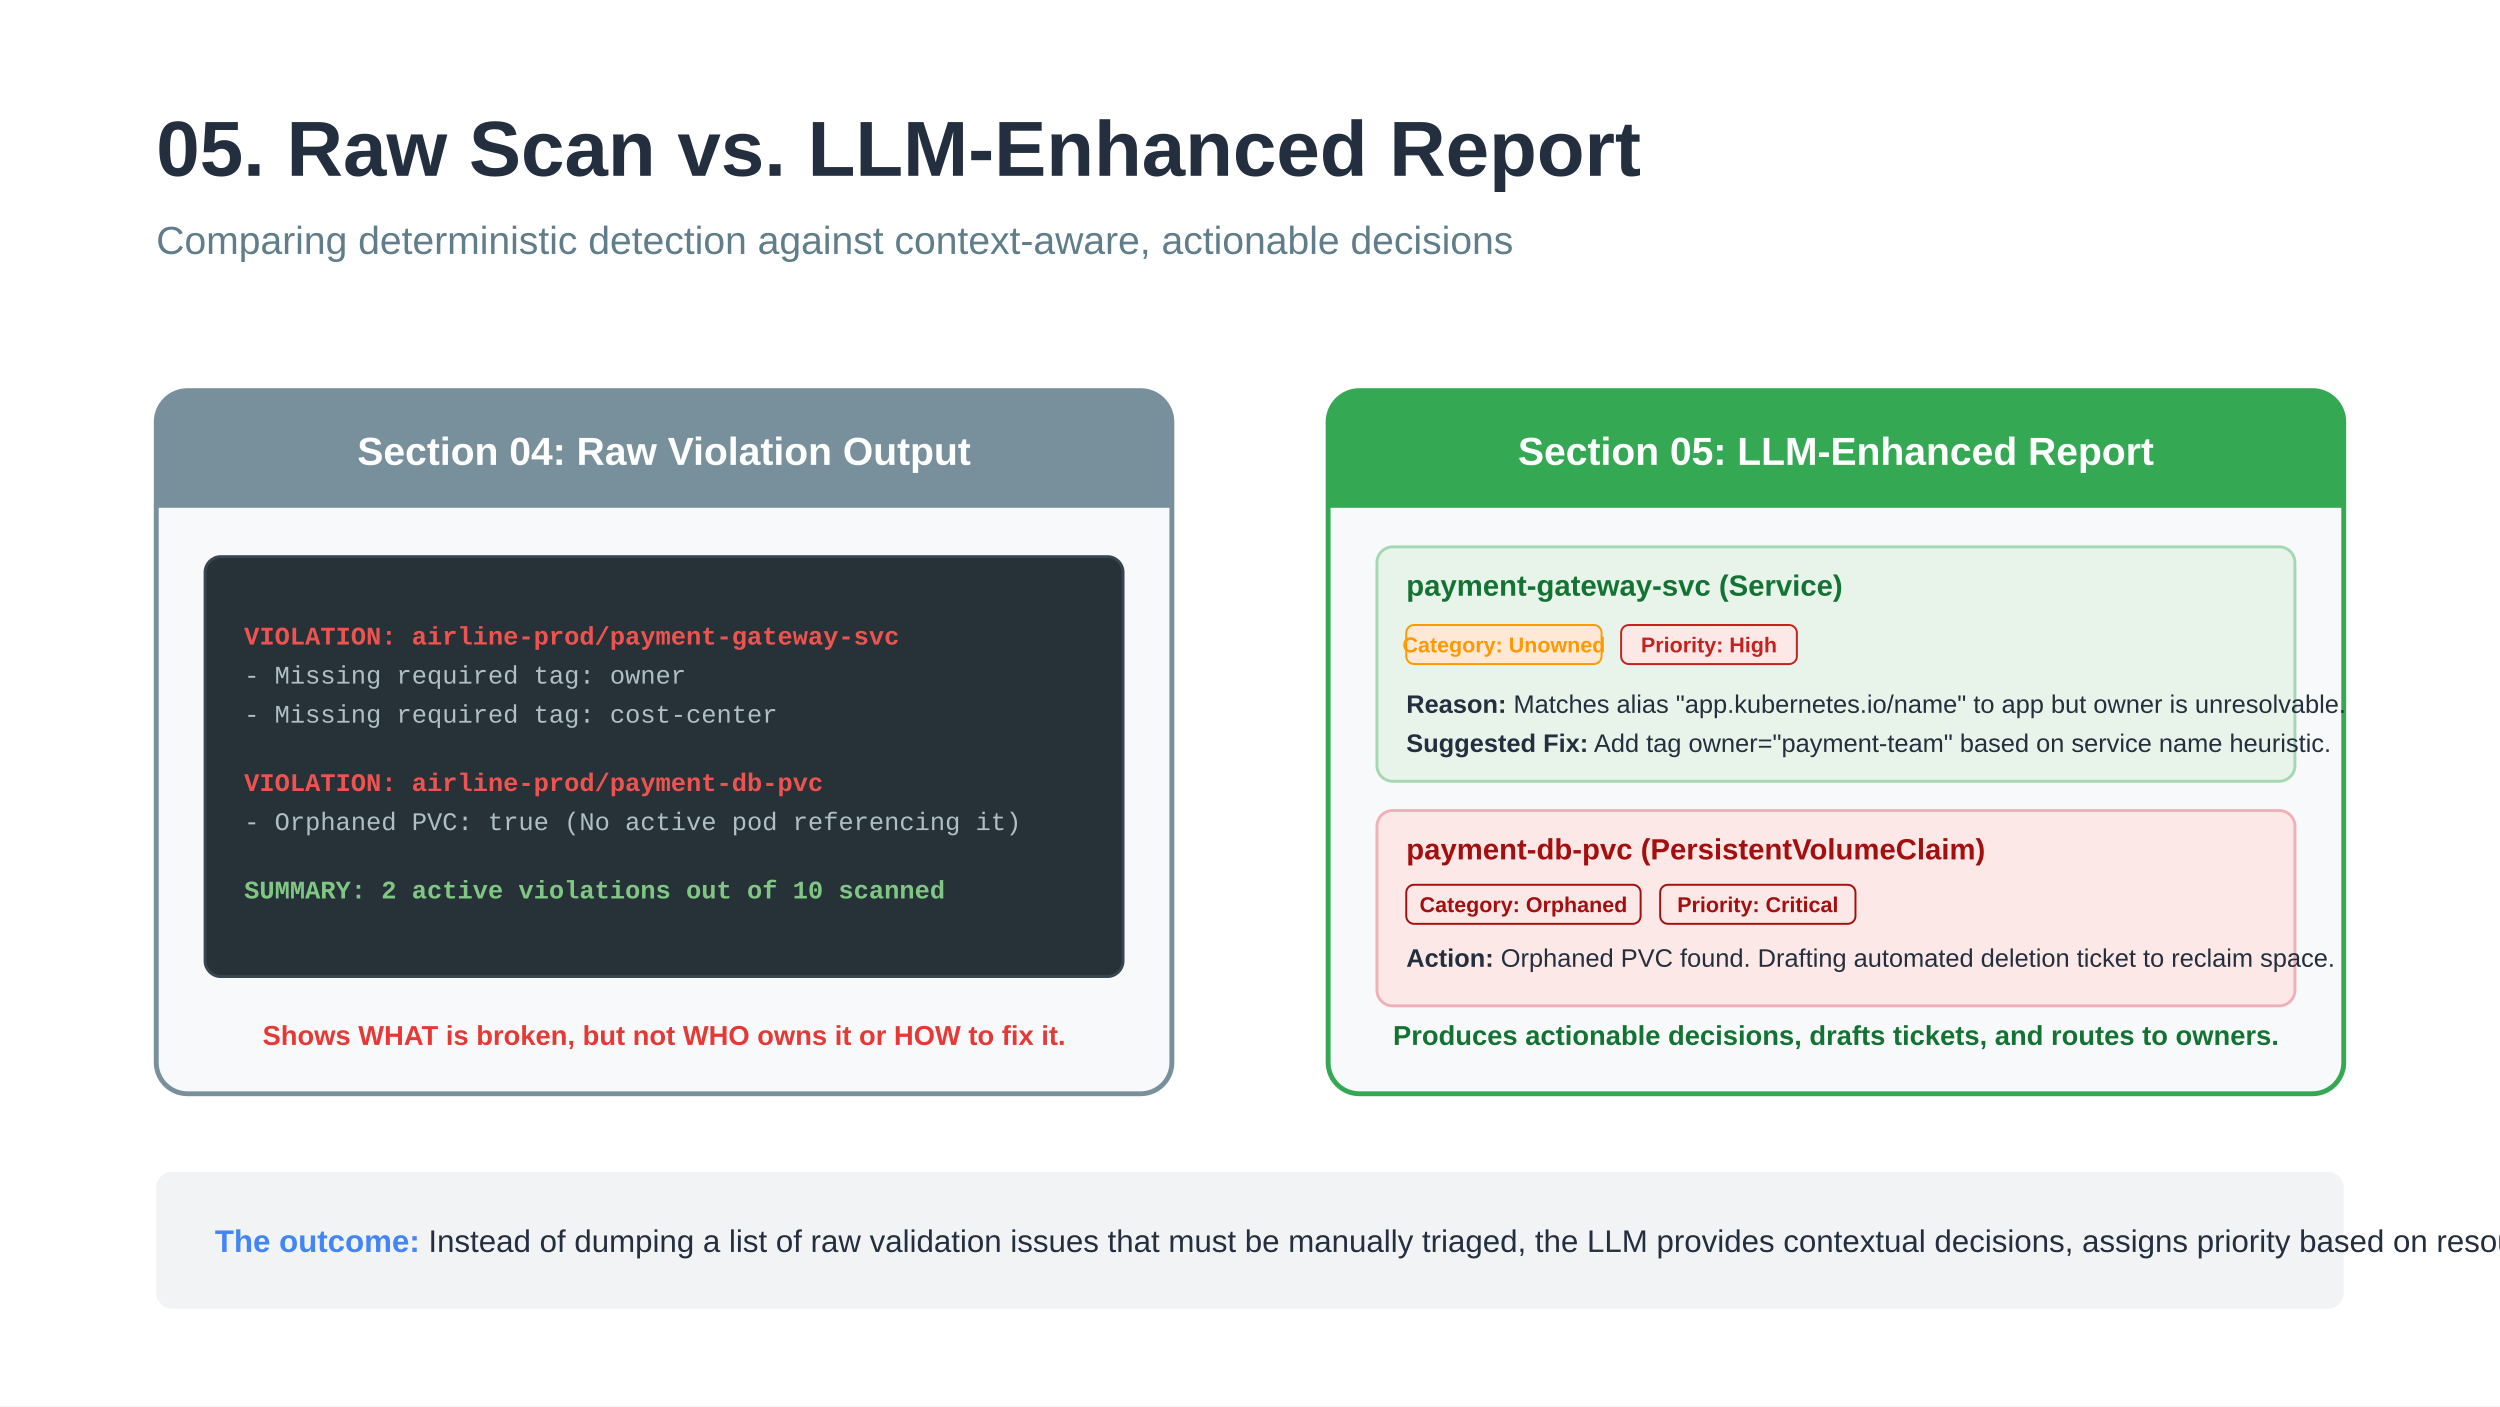
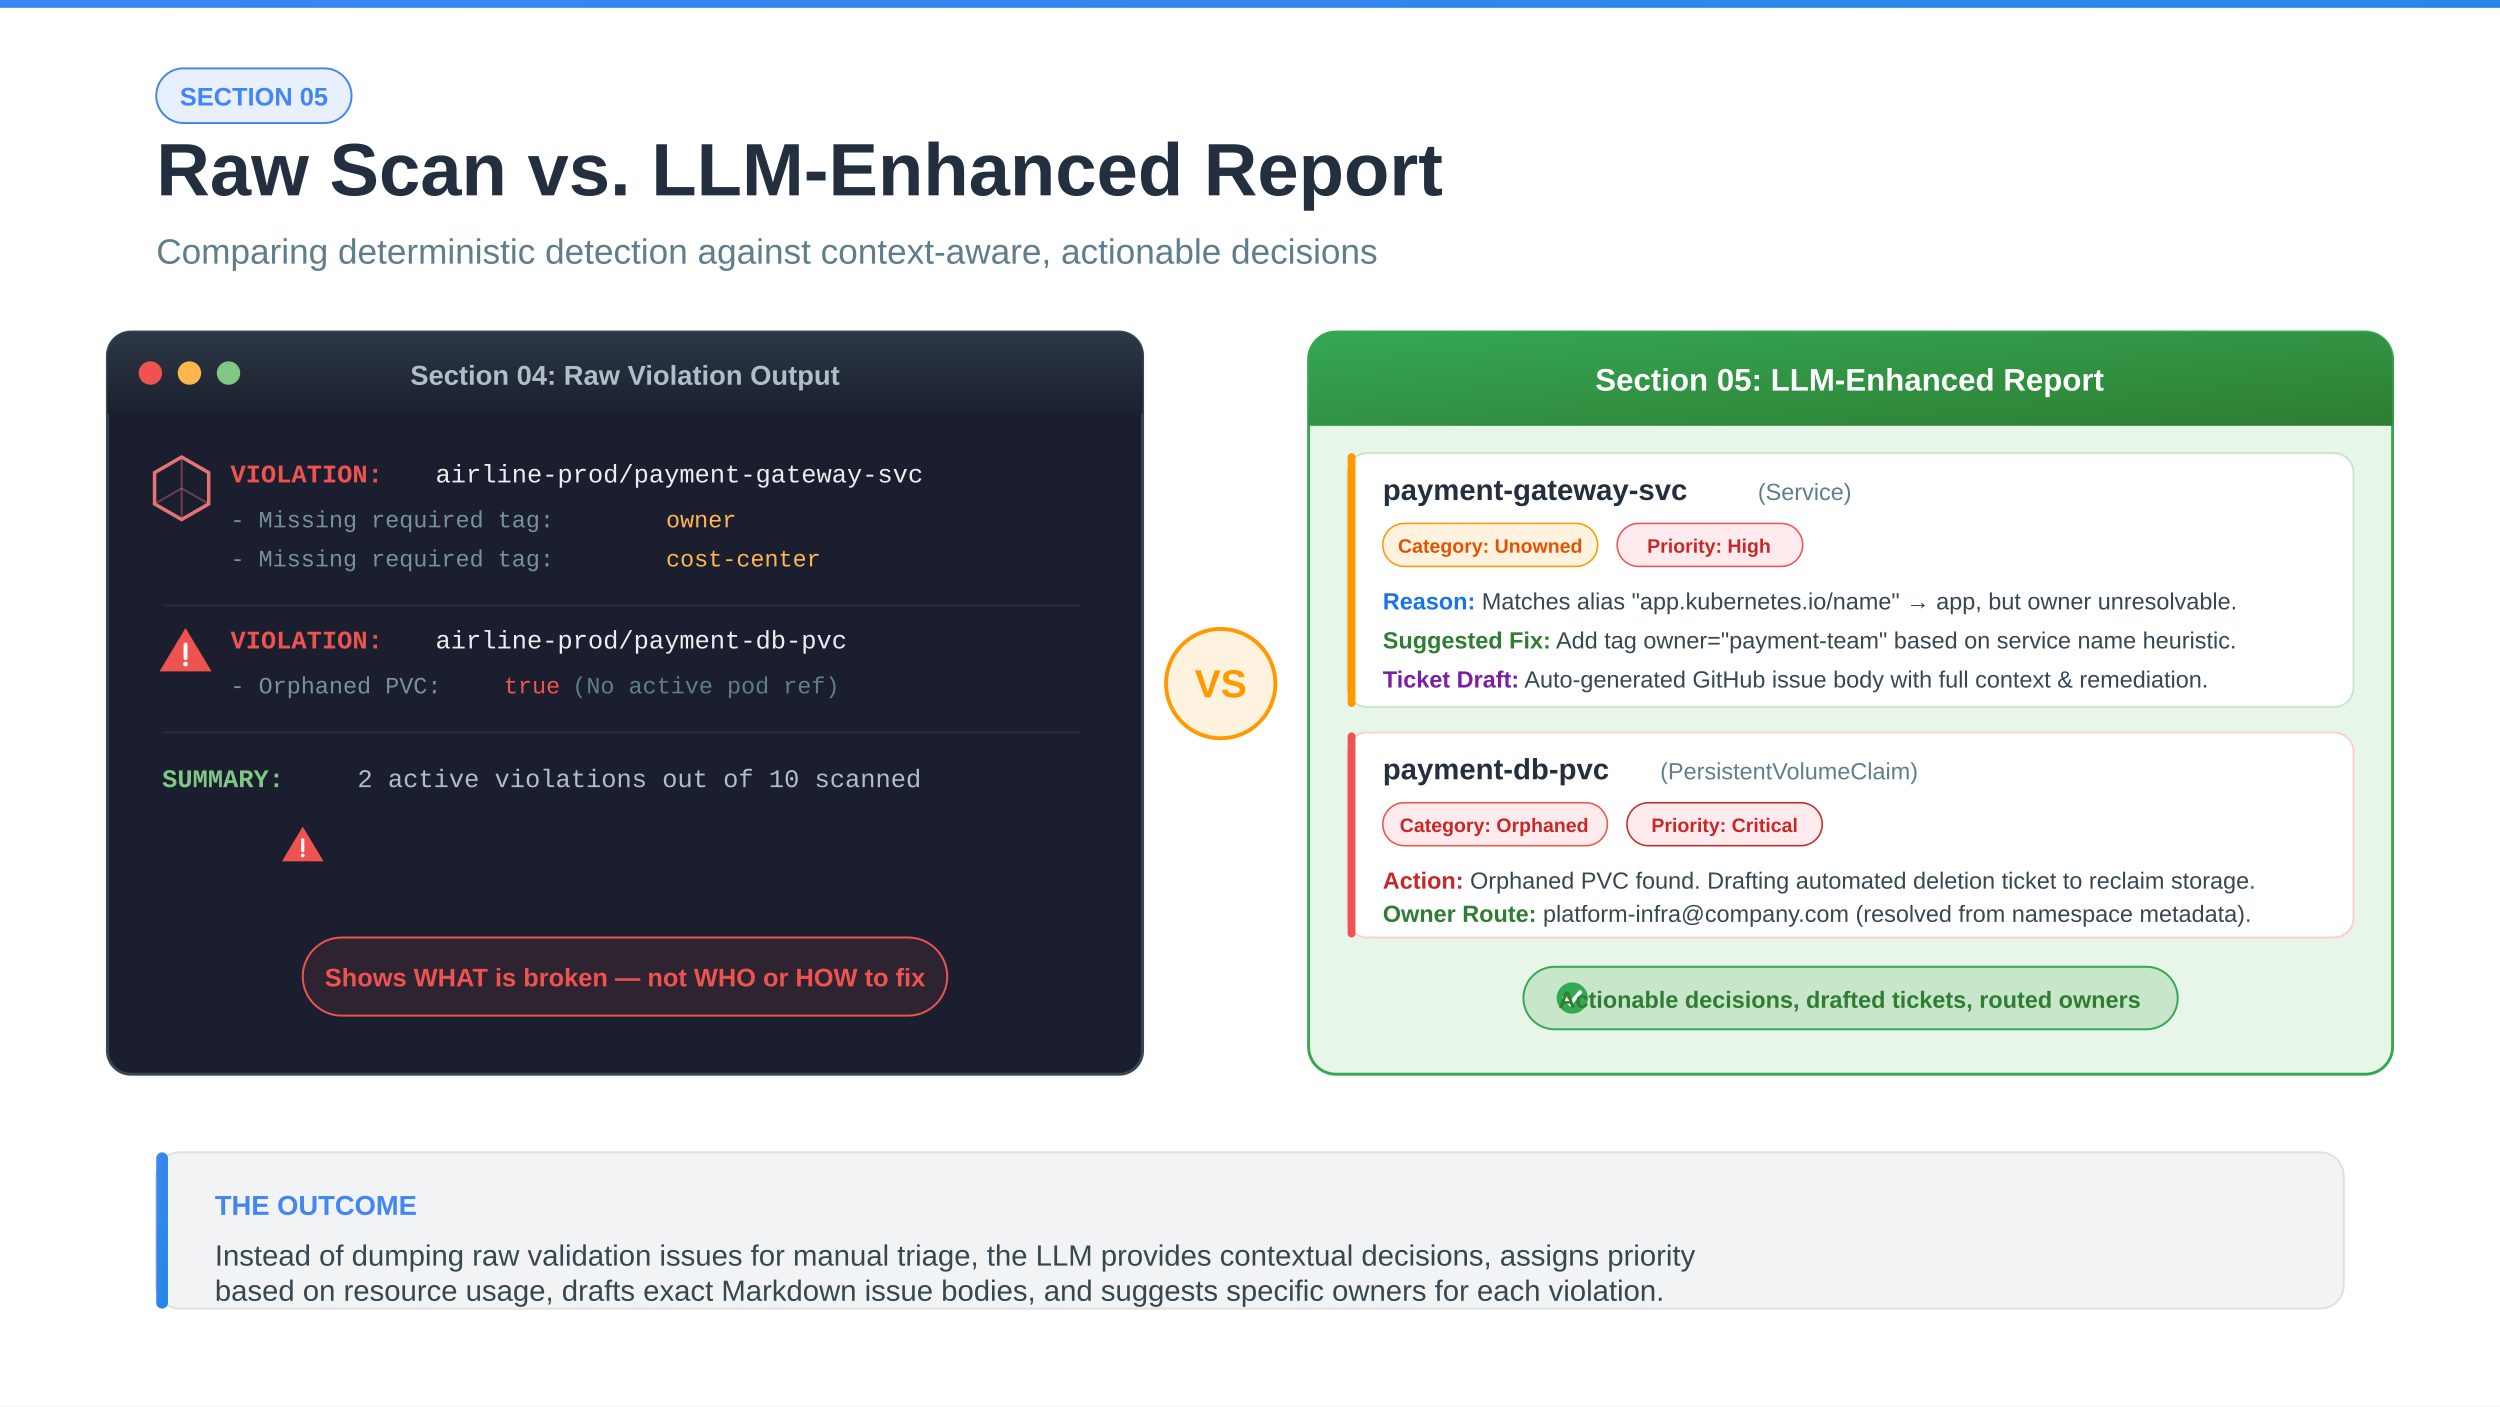
<svg xmlns="http://www.w3.org/2000/svg" viewBox="0 0 1280 720" width="100%" height="100%">
+   <defs>
+     <linearGradient id="accent-blue" x1="0" y1="0" x2="1" y2="1">
+       <stop offset="0%" stop-color="#4285F4" />
+       <stop offset="100%" stop-color="#1E88E5" />
+     </linearGradient>
+     <linearGradient id="accent-green" x1="0" y1="0" x2="1" y2="1">
+       <stop offset="0%" stop-color="#34A853" />
+       <stop offset="100%" stop-color="#2E7D32" />
+     </linearGradient>
+     <linearGradient id="ide-header" x1="0" y1="0" x2="0" y2="1">
+       <stop offset="0%" stop-color="#2D3748" />
+       <stop offset="100%" stop-color="#1A202C" />
+     </linearGradient>
+     <g id="icon-pod">
+       <polygon points="0,-16 13.86,-8 13.86,8 0,16 -13.86,8 -13.86,-8" fill="none" stroke="#E57373" stroke-width="1.8" />
+       <line x1="0" y1="-16" x2="0" y2="16" stroke="#E57373" stroke-width="1" opacity="0.4" />
+       <line x1="0" y1="0" x2="13.86" y2="8" stroke="#E57373" stroke-width="1" opacity="0.4" />
+       <line x1="0" y1="0" x2="-13.86" y2="8" stroke="#E57373" stroke-width="1" opacity="0.4" />
+     </g>
+     <g id="icon-warning">
+       <polygon points="0,-12 12,8 -12,8" fill="#EF5350" stroke="#EF5350" stroke-width="1.5" />
+       <circle cx="0" cy="5" r="1.2" fill="#ffffff" />
+       <line x1="0" y1="-5" x2="0" y2="2" stroke="#ffffff" stroke-width="2" stroke-linecap="round" />
+     </g>
+     <g id="icon-check">
+       <circle cx="0" cy="0" r="8" fill="#34A853" />
+       <path d="M -4 0 L -1 3 L 4 -3" fill="none" stroke="#FFFFFF" stroke-width="2" stroke-linecap="round" />
+     </g>
+   </defs>
  <rect width="1280" height="720" fill="#FFFFFF" />
-   <text x="80" y="90" font-family="Arial, sans-serif" font-size="40" font-weight="bold" fill="#232F3E">05. Raw Scan vs. LLM-Enhanced Report</text>
-   <text x="80" y="130" font-family="Arial, sans-serif" font-size="20" fill="#607D8B">Comparing deterministic detection against context-aware, actionable decisions</text>
-   <g transform="translate(80, 200)">
-     <rect width="520" height="360" rx="16" fill="#F8F9FA" stroke="#78909C" stroke-width="2.5" />
-     <path d="M 0 16 A 16 16 0 0 1 16 0 L 504 0 A 16 16 0 0 1 520 16 L 520 60 L 0 60 Z" fill="#78909C" />
-     <text x="260" y="38" font-family="Arial, sans-serif" font-size="20" font-weight="bold" fill="#FFFFFF" text-anchor="middle">Section 04: Raw Violation Output</text>
-     <rect x="25" y="85" width="470" height="215" rx="8" fill="#263238" stroke="#37474F" stroke-width="1.5" />
-     <g transform="translate(45, 115)">
-       <text x="0" y="15" font-family="Courier New, monospace" font-size="13" fill="#EF5350" font-weight="bold">VIOLATION: airline-prod/payment-gateway-svc</text>
-       <text x="0" y="35" font-family="Courier New, monospace" font-size="13" fill="#B0BEC5">- Missing required tag: owner</text>
-       <text x="0" y="55" font-family="Courier New, monospace" font-size="13" fill="#B0BEC5">- Missing required tag: cost-center</text>
-       <text x="0" y="90" font-family="Courier New, monospace" font-size="13" fill="#EF5350" font-weight="bold">VIOLATION: airline-prod/payment-db-pvc</text>
-       <text x="0" y="110" font-family="Courier New, monospace" font-size="13" fill="#B0BEC5">- Orphaned PVC: true (No active pod referencing it)</text>
-       <text x="0" y="145" font-family="Courier New, monospace" font-size="13" fill="#81C784" font-weight="bold">SUMMARY: 2 active violations out of 10 scanned</text>
+   <rect x="0" y="0" width="1280" height="4" fill="url(#accent-blue)" />
+   <rect x="80" y="35" width="100" height="28" rx="14" fill="#E8F0FE" stroke="#4285F4" stroke-width="1" />
+   <text x="130" y="54" font-family="Arial, sans-serif" font-size="13" font-weight="bold" fill="#4285F4" text-anchor="middle">SECTION 05</text>
+   <text x="80" y="100" font-family="Arial, sans-serif" font-size="38" font-weight="bold" fill="#232F3E">Raw Scan vs. LLM-Enhanced Report</text>
+   <text x="80" y="135" font-family="Arial, sans-serif" font-size="18" fill="#607D8B">Comparing deterministic detection against context-aware, actionable decisions</text>
+   <g transform="translate(625, 350)">
+     <circle cx="0" cy="0" r="28" fill="#FFF3E0" stroke="#FF9900" stroke-width="2" />
+     <text x="0" y="7" font-family="Arial, sans-serif" font-size="20" font-weight="bold" fill="#FF9900" text-anchor="middle">VS</text>
+   </g>
+   <g transform="translate(55, 170)">
+     <rect width="530" height="380" rx="12" fill="#1A1E2E" stroke="#37474F" stroke-width="1.5" />
+     <path d="M 0 12 A 12 12 0 0 1 12 0 L 518 0 A 12 12 0 0 1 530 12 L 530 42 L 0 42 Z" fill="url(#ide-header)" />
+     <circle cx="22" cy="21" r="6" fill="#EF5350" />
+     <circle cx="42" cy="21" r="6" fill="#FFB74D" />
+     <circle cx="62" cy="21" r="6" fill="#81C784" />
+     <text x="265" y="27" font-family="Arial, sans-serif" font-size="14" font-weight="bold" fill="#B0BEC5" text-anchor="middle">Section 04: Raw Violation Output</text>
+     <g transform="translate(28, 65)">
+       <use href="#icon-pod" x="10" y="15" />
+       <text x="35" y="12" font-family="Courier New, monospace" font-size="13" font-weight="bold" fill="#EF5350">VIOLATION:</text>
+       <text x="140" y="12" font-family="Courier New, monospace" font-size="13" fill="#ECEFF1">airline-prod/payment-gateway-svc</text>
+       <text x="35" y="35" font-family="Courier New, monospace" font-size="12" fill="#78909C">  - Missing required tag:</text>
+       <text x="258" y="35" font-family="Courier New, monospace" font-size="12" fill="#FFB74D">owner</text>
+       <text x="35" y="55" font-family="Courier New, monospace" font-size="12" fill="#78909C">  - Missing required tag:</text>
+       <text x="258" y="55" font-family="Courier New, monospace" font-size="12" fill="#FFB74D">cost-center</text>
+       <line x1="0" y1="75" x2="470" y2="75" stroke="rgba(255,255,255,0.06)" stroke-width="1" />
+       <use href="#icon-warning" x="12" y="100" />
+       <text x="35" y="97" font-family="Courier New, monospace" font-size="13" font-weight="bold" fill="#EF5350">VIOLATION:</text>
+       <text x="140" y="97" font-family="Courier New, monospace" font-size="13" fill="#ECEFF1">airline-prod/payment-db-pvc</text>
+       <text x="35" y="120" font-family="Courier New, monospace" font-size="12" fill="#78909C">  - Orphaned PVC:</text>
+       <text x="175" y="120" font-family="Courier New, monospace" font-size="12" fill="#EF5350">true</text>
+       <text x="210" y="120" font-family="Courier New, monospace" font-size="12" fill="#607D8B">(No active pod ref)</text>
+       <line x1="0" y1="140" x2="470" y2="140" stroke="rgba(255,255,255,0.06)" stroke-width="1" />
+       <text x="0" y="168" font-family="Courier New, monospace" font-size="13" fill="#81C784" font-weight="bold">SUMMARY:</text>
+       <text x="100" y="168" font-family="Courier New, monospace" font-size="13" fill="#B0BEC5">2 active violations out of 10 scanned</text>
    </g>
-     <text x="260" y="335" font-family="Arial, sans-serif" font-size="14" fill="#E53935" text-anchor="middle" font-weight="bold">Shows WHAT is broken, but not WHO owns it or HOW to fix it.</text>
+     <rect x="100" y="310" width="330" height="40" rx="20" fill="rgba(239,83,80,0.1)" stroke="#EF5350" stroke-width="1" />
+     <use href="#icon-warning" x="125" y="330" transform="scale(0.8)" />
+     <text x="265" y="335" font-family="Arial, sans-serif" font-size="13" fill="#EF5350" text-anchor="middle" font-weight="bold">Shows WHAT is broken — not WHO or HOW to fix</text>
  </g>
-   <g transform="translate(680, 200)">
-     <rect width="520" height="360" rx="16" fill="#F8F9FA" stroke="#34A853" stroke-width="2.5" />
-     <path d="M 0 16 A 16 16 0 0 1 16 0 L 504 0 A 16 16 0 0 1 520 16 L 520 60 L 0 60 Z" fill="#34A853" />
-     <text x="260" y="38" font-family="Arial, sans-serif" font-size="20" font-weight="bold" fill="#FFFFFF" text-anchor="middle">Section 05: LLM-Enhanced Report</text>
-     <g transform="translate(25, 80)">
-       <rect width="470" height="120" rx="8" fill="#E8F4EA" stroke="#A3D9B1" stroke-width="1.5" />
-       <text x="15" y="25" font-family="Arial, sans-serif" font-size="15" font-weight="bold" fill="#137333">payment-gateway-svc (Service)</text>
-       <rect x="15" y="40" width="100" height="20" rx="4" fill="#FFE9D6" stroke="#FF9900" />
-       <text x="65" y="54" font-family="Arial, sans-serif" font-size="11" font-weight="bold" fill="#FF9900" text-anchor="middle">Category: Unowned</text>
-       <rect x="125" y="40" width="90" height="20" rx="4" fill="#FCE8E6" stroke="#C5221F" />
-       <text x="170" y="54" font-family="Arial, sans-serif" font-size="11" font-weight="bold" fill="#C5221F" text-anchor="middle">Priority: High</text>
-       <text x="15" y="85" font-family="Arial, sans-serif" font-size="13" fill="#232F3E">
-         <tspan font-weight="bold">Reason:</tspan> Matches alias "app.kubernetes.io/name" to app but owner is unresolvable.</text>
-       <text x="15" y="105" font-family="Arial, sans-serif" font-size="13" fill="#232F3E">
-         <tspan font-weight="bold">Suggested Fix:</tspan> Add tag owner="payment-team" based on service name heuristic.</text>
-       <g transform="translate(0, 135)">
-         <rect width="470" height="100" rx="8" fill="#FCE8E6" stroke="#F1B0B7" stroke-width="1.5" />
-         <text x="15" y="25" font-family="Arial, sans-serif" font-size="15" font-weight="bold" fill="#A50E0E">payment-db-pvc (PersistentVolumeClaim)</text>
-         <rect x="15" y="38" width="120" height="20" rx="4" fill="#FCE8E6" stroke="#A50E0E" />
-         <text x="75" y="52" font-family="Arial, sans-serif" font-size="11" font-weight="bold" fill="#A50E0E" text-anchor="middle">Category: Orphaned</text>
-         <rect x="145" y="38" width="100" height="20" rx="4" fill="#FCE8E6" stroke="#A50E0E" />
-         <text x="195" y="52" font-family="Arial, sans-serif" font-size="11" font-weight="bold" fill="#A50E0E" text-anchor="middle">Priority: Critical</text>
-         <text x="15" y="80" font-family="Arial, sans-serif" font-size="13" fill="#232F3E">
-           <tspan font-weight="bold">Action:</tspan> Orphaned PVC found. Drafting automated deletion ticket to reclaim space.</text>
-       </g>
+   <g transform="translate(670, 170)">
+     <rect width="555" height="380" rx="14" fill="#E8F5E9" stroke="#34A853" stroke-width="1.5" />
+     <path d="M 0 14 A 14 14 0 0 1 14 0 L 541 0 A 14 14 0 0 1 555 14 L 555 48 L 0 48 Z" fill="url(#accent-green)" />
+     <text x="277" y="30" font-family="Arial, sans-serif" font-size="16" font-weight="bold" fill="#FFFFFF" text-anchor="middle">Section 05: LLM-Enhanced Report</text>
+     <g transform="translate(20, 62)">
+       <rect width="515" height="130" rx="10" fill="#FFFFFF" stroke="#C8E6C9" stroke-width="1" />
+       <rect x="0" y="0" width="4" height="130" rx="2" fill="#FF9900" />
+       <text x="18" y="24" font-family="Arial, sans-serif" font-size="15" font-weight="bold" fill="#232F3E">payment-gateway-svc</text>
+       <text x="210" y="24" font-family="Arial, sans-serif" font-size="12" fill="#607D8B">(Service)</text>
+       <rect x="18" y="36" width="110" height="22" rx="11" fill="#FFF3E0" stroke="#FF9900" stroke-width="0.8" />
+       <text x="73" y="51" font-family="Arial, sans-serif" font-size="10" font-weight="bold" fill="#E65100" text-anchor="middle">Category: Unowned</text>
+       <rect x="138" y="36" width="95" height="22" rx="11" fill="#FFEBEE" stroke="#EF5350" stroke-width="0.8" />
+       <text x="185" y="51" font-family="Arial, sans-serif" font-size="10" font-weight="bold" fill="#C62828" text-anchor="middle">Priority: High</text>
+       <text x="18" y="80" font-family="Arial, sans-serif" font-size="12" fill="#37474F">
+         <tspan font-weight="bold" fill="#1A73E8">Reason:</tspan> Matches alias "app.kubernetes.io/name" → app, but owner unresolvable.
+       </text>
+       <text x="18" y="100" font-family="Arial, sans-serif" font-size="12" fill="#37474F">
+         <tspan font-weight="bold" fill="#2E7D32">Suggested Fix:</tspan> Add tag owner="payment-team" based on service name heuristic.
+       </text>
+       <text x="18" y="120" font-family="Arial, sans-serif" font-size="12" fill="#37474F">
+         <tspan font-weight="bold" fill="#7B1FA2">Ticket Draft:</tspan> Auto-generated GitHub issue body with full context &amp; remediation.
+       </text>
    </g>
-     <text x="260" y="335" font-family="Arial, sans-serif" font-size="14" fill="#137333" text-anchor="middle" font-weight="bold">Produces actionable decisions, drafts tickets, and routes to owners.</text>
+     <g transform="translate(20, 205)">
+       <rect width="515" height="105" rx="10" fill="#FFFFFF" stroke="#FFCDD2" stroke-width="1" />
+       <rect x="0" y="0" width="4" height="105" rx="2" fill="#EF5350" />
+       <text x="18" y="24" font-family="Arial, sans-serif" font-size="15" font-weight="bold" fill="#232F3E">payment-db-pvc</text>
+       <text x="160" y="24" font-family="Arial, sans-serif" font-size="12" fill="#607D8B">(PersistentVolumeClaim)</text>
+       <rect x="18" y="36" width="115" height="22" rx="11" fill="#FFEBEE" stroke="#EF5350" stroke-width="0.8" />
+       <text x="75" y="51" font-family="Arial, sans-serif" font-size="10" font-weight="bold" fill="#C62828" text-anchor="middle">Category: Orphaned</text>
+       <rect x="143" y="36" width="100" height="22" rx="11" fill="#FFEBEE" stroke="#C62828" stroke-width="0.8" />
+       <text x="193" y="51" font-family="Arial, sans-serif" font-size="10" font-weight="bold" fill="#C62828" text-anchor="middle">Priority: Critical</text>
+       <text x="18" y="80" font-family="Arial, sans-serif" font-size="12" fill="#37474F">
+         <tspan font-weight="bold" fill="#C62828">Action:</tspan> Orphaned PVC found. Drafting automated deletion ticket to reclaim storage.
+       </text>
+       <text x="18" y="97" font-family="Arial, sans-serif" font-size="12" fill="#37474F">
+         <tspan font-weight="bold" fill="#2E7D32">Owner Route:</tspan> platform-infra@company.com (resolved from namespace metadata).
+       </text>
+     </g>
+     <rect x="110" y="325" width="335" height="32" rx="16" fill="#C8E6C9" stroke="#34A853" stroke-width="1" />
+     <use href="#icon-check" x="135" y="341" />
+     <text x="277" y="346" font-family="Arial, sans-serif" font-size="12" fill="#2E7D32" text-anchor="middle" font-weight="bold">Actionable decisions, drafted tickets, routed owners</text>
  </g>
-   <rect x="80" y="600" width="1120" height="70" rx="8" fill="#F1F3F4" />
-   <text x="110" y="641" font-family="Arial, sans-serif" font-size="16" fill="#232F3E">
-     <tspan font-weight="bold" fill="#4285F4">The outcome:</tspan> Instead of dumping a list of raw validation issues that must be manually triaged, the LLM provides contextual decisions, assigns priority based on resource usage, drafts the exact Markdown issue body, and suggests specific owners.
-   </text>
+   <rect x="80" y="590" width="1120" height="80" rx="12" fill="#F1F3F4" stroke="#E0E0E0" stroke-width="1" />
+   <rect x="80" y="590" width="6" height="80" rx="3" fill="url(#accent-blue)" />
+   <text x="110" y="622" font-family="Arial, sans-serif" font-size="14" font-weight="bold" fill="#4285F4">THE OUTCOME</text>
+   <text x="110" y="648" font-family="Arial, sans-serif" font-size="15" fill="#37474F">Instead of dumping raw validation issues for manual triage, the LLM provides contextual decisions, assigns priority</text>
+   <text x="110" y="666" font-family="Arial, sans-serif" font-size="15" fill="#37474F">based on resource usage, drafts exact Markdown issue bodies, and suggests specific owners for each violation.</text>
</svg>
